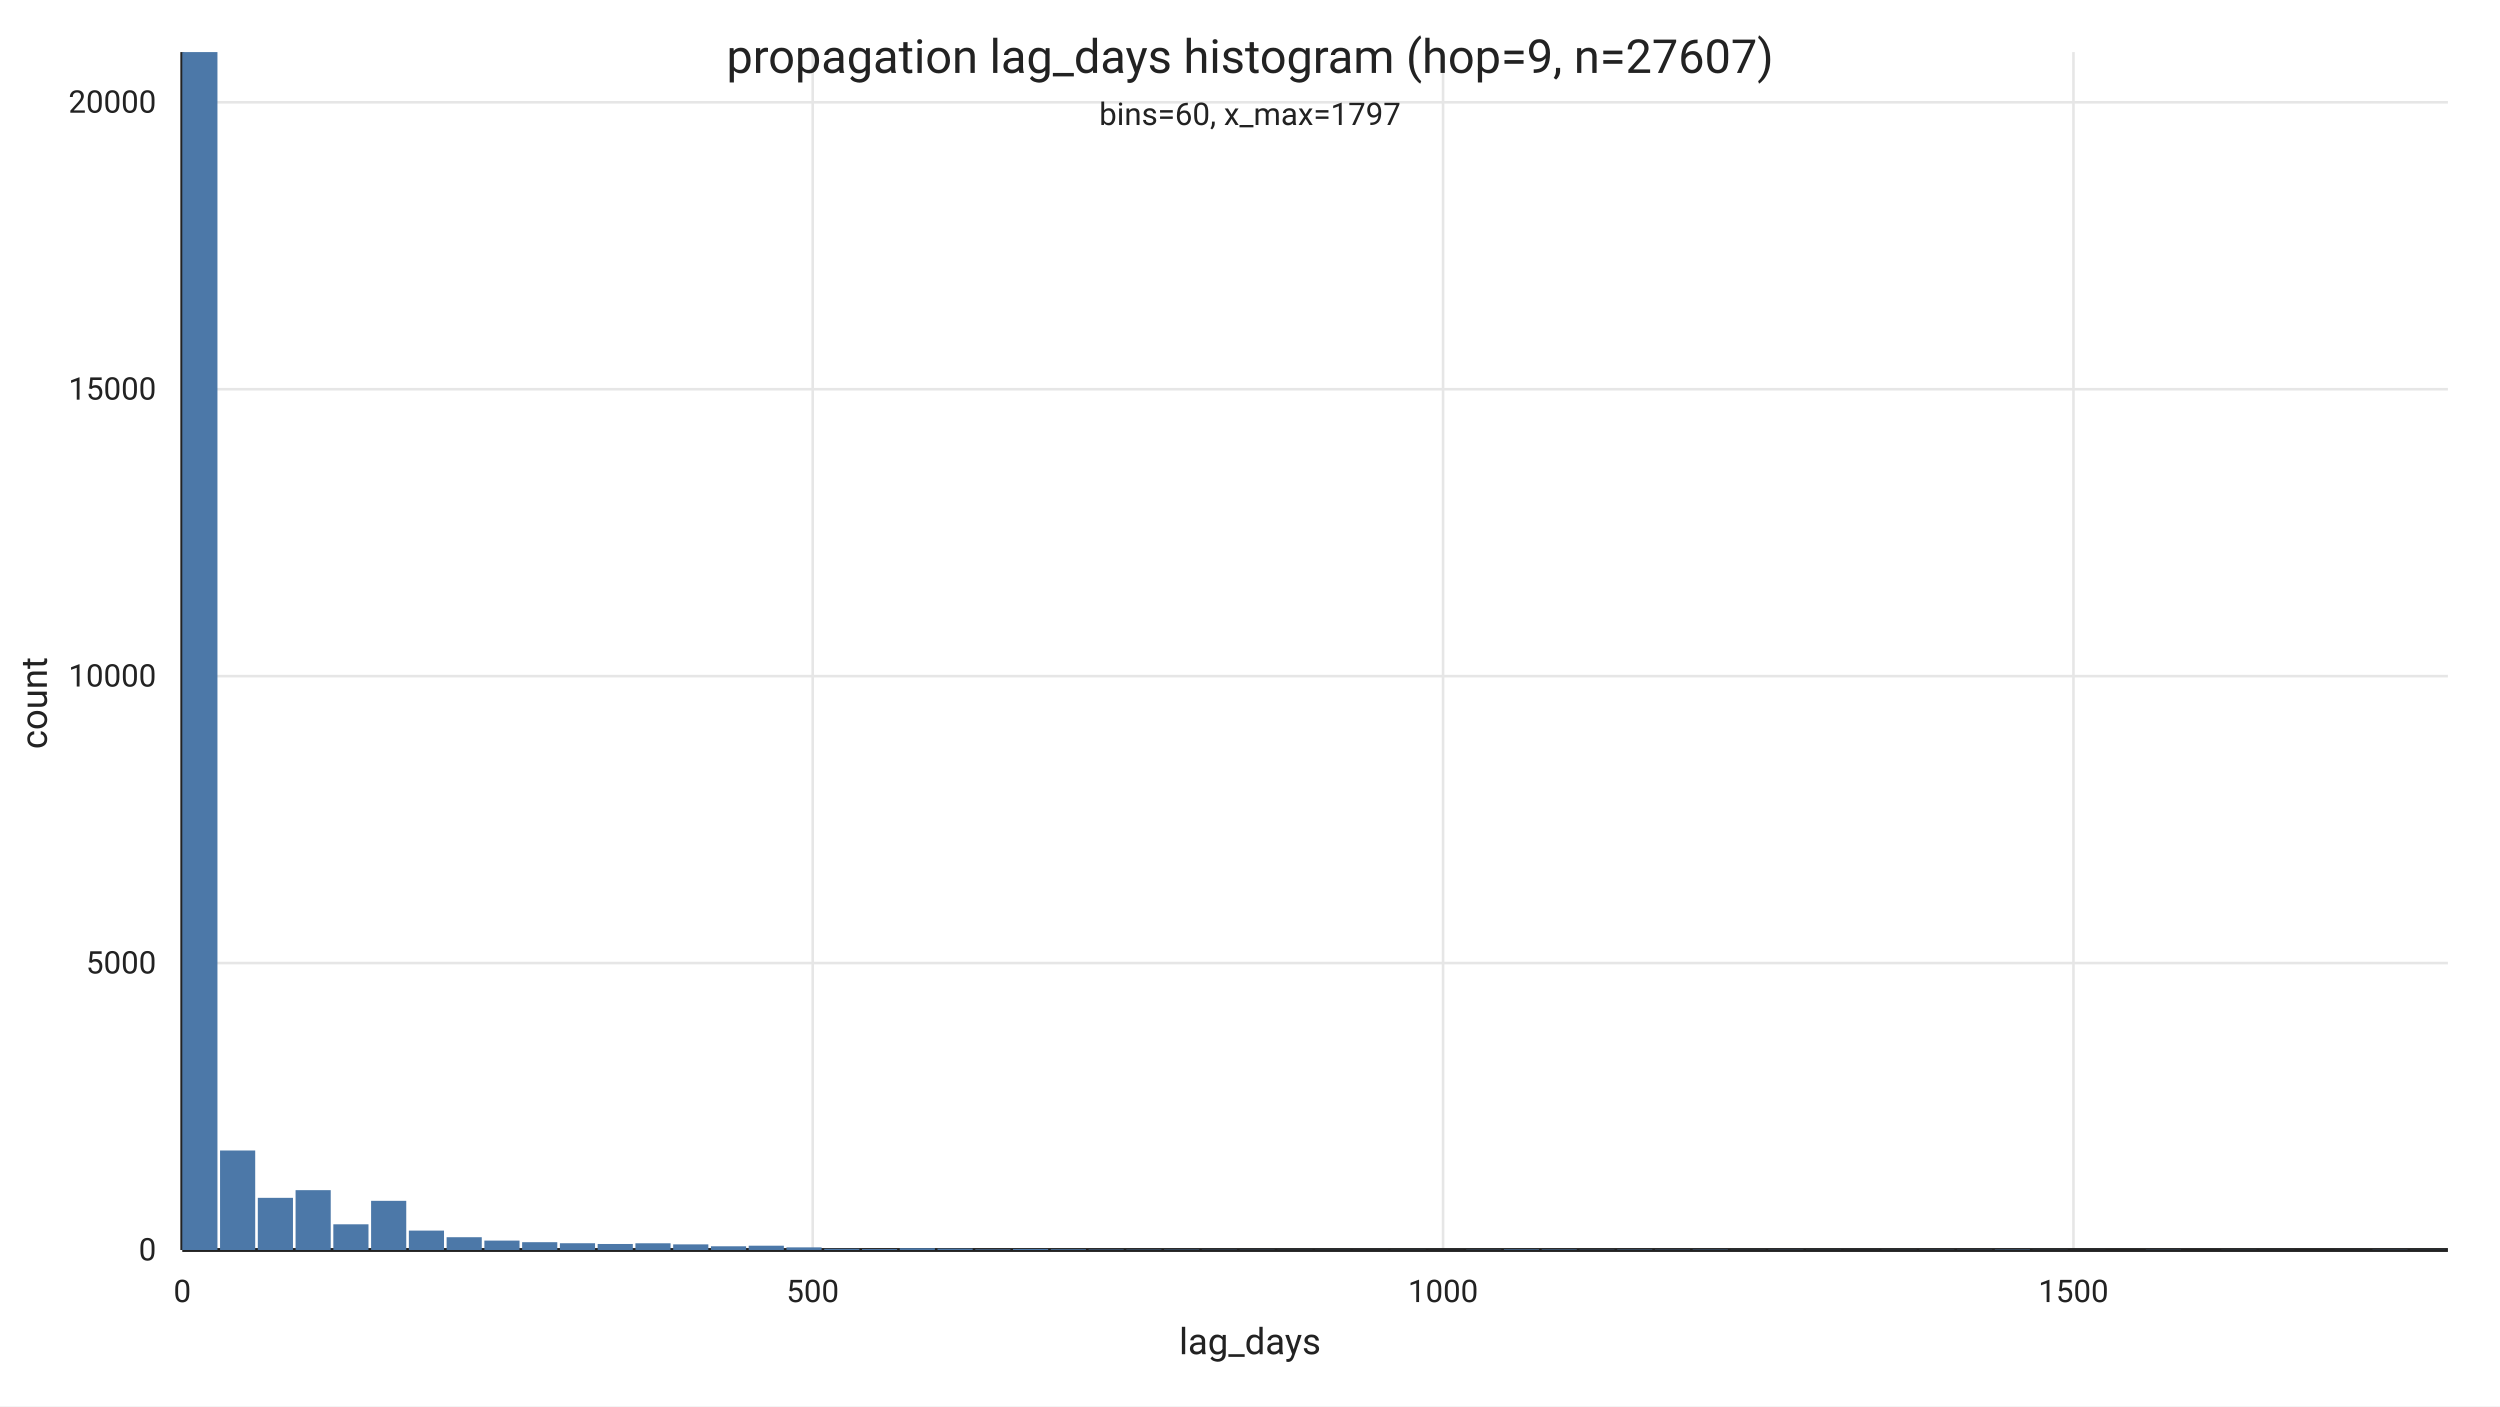
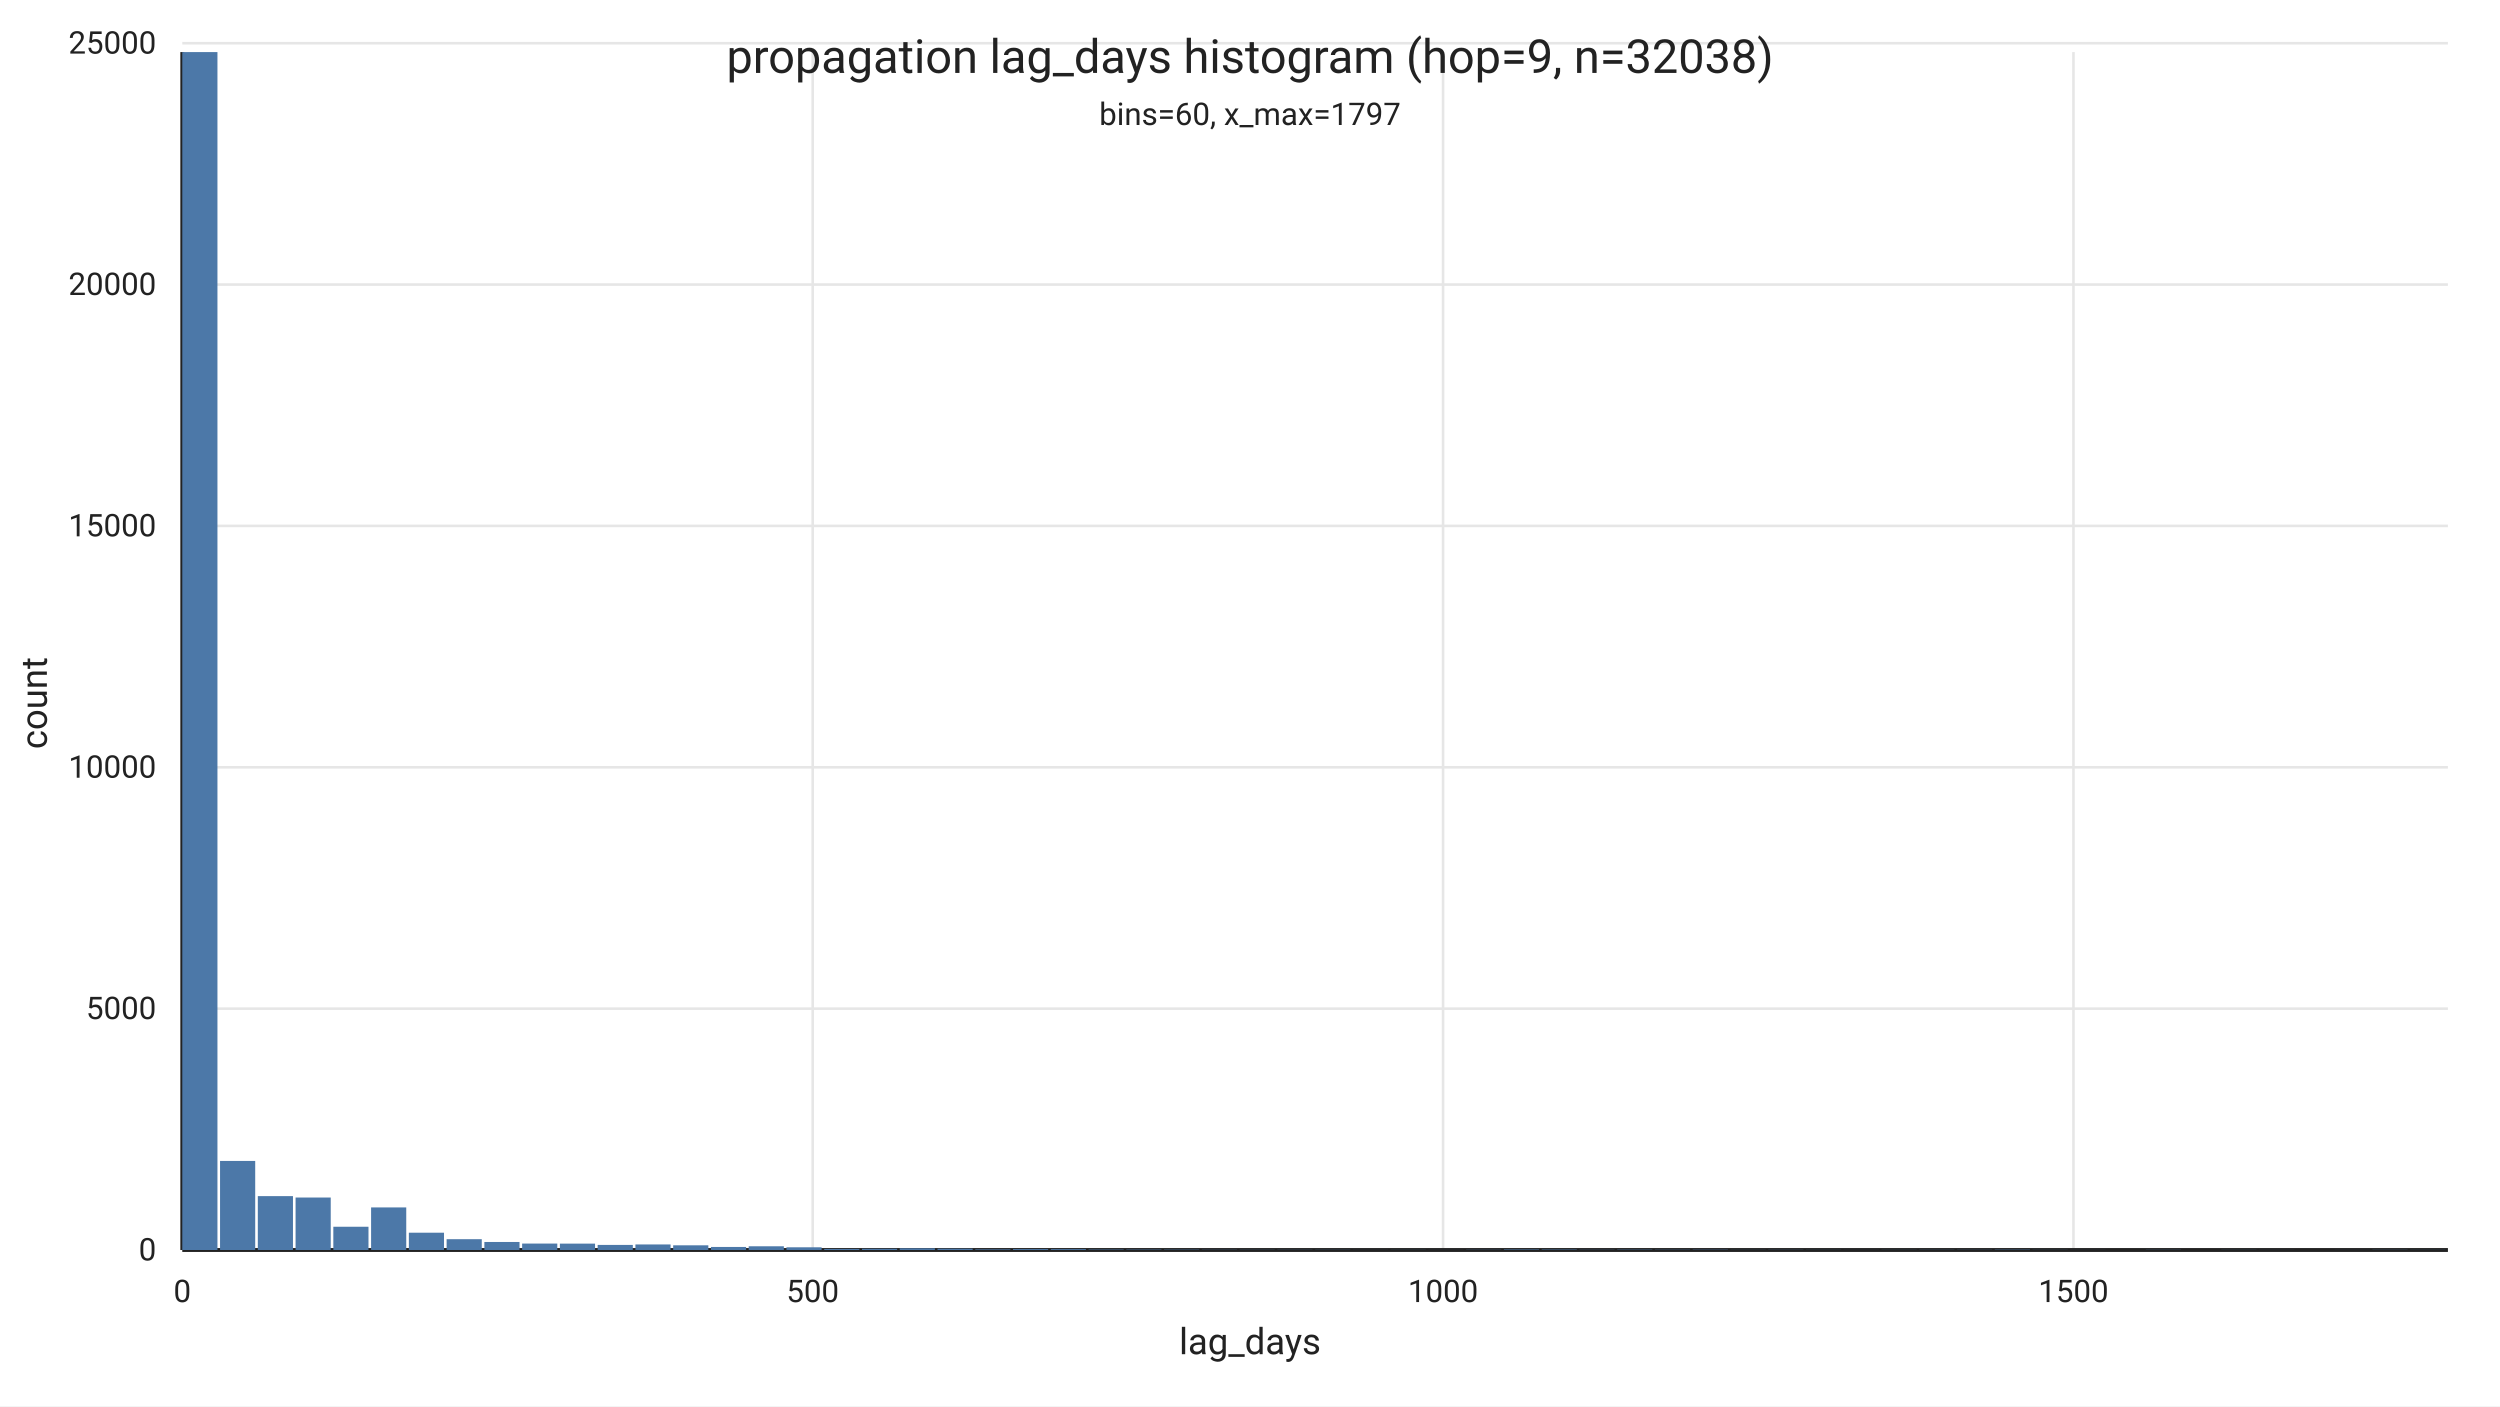
<svg xmlns="http://www.w3.org/2000/svg" width="960" height="540" viewBox="0 0 960 540">
  <rect x="0" y="0" width="960" height="540" fill="white" />
  <line x1="70.00" y1="480.00" x2="940.00" y2="480.00" stroke="#E6E6E6" stroke-width="1" />
  <text x="60.00" y="484.00" text-anchor="end" font-family="system-ui, -apple-system, Segoe UI, Roboto, Helvetica, Arial, sans-serif" font-size="12" fill="#222222">0</text>
-   <line x1="70.00" y1="369.82" x2="940.00" y2="369.82" stroke="#E6E6E6" stroke-width="1" />
-   <text x="60.00" y="373.82" text-anchor="end" font-family="system-ui, -apple-system, Segoe UI, Roboto, Helvetica, Arial, sans-serif" font-size="12" fill="#222222">5000</text>
-   <line x1="70.00" y1="259.64" x2="940.00" y2="259.64" stroke="#E6E6E6" stroke-width="1" />
-   <text x="60.00" y="263.64" text-anchor="end" font-family="system-ui, -apple-system, Segoe UI, Roboto, Helvetica, Arial, sans-serif" font-size="12" fill="#222222">10000</text>
-   <line x1="70.00" y1="149.46" x2="940.00" y2="149.46" stroke="#E6E6E6" stroke-width="1" />
-   <text x="60.00" y="153.46" text-anchor="end" font-family="system-ui, -apple-system, Segoe UI, Roboto, Helvetica, Arial, sans-serif" font-size="12" fill="#222222">15000</text>
-   <line x1="70.00" y1="39.28" x2="940.00" y2="39.28" stroke="#E6E6E6" stroke-width="1" />
-   <text x="60.00" y="43.28" text-anchor="end" font-family="system-ui, -apple-system, Segoe UI, Roboto, Helvetica, Arial, sans-serif" font-size="12" fill="#222222">20000</text>
-   <line x1="70.00" y1="-70.90" x2="940.00" y2="-70.90" stroke="#E6E6E6" stroke-width="1" />
-   <text x="60.00" y="-66.90" text-anchor="end" font-family="system-ui, -apple-system, Segoe UI, Roboto, Helvetica, Arial, sans-serif" font-size="12" fill="#222222">25000</text>
+   <line x1="70.00" y1="387.32" x2="940.00" y2="387.32" stroke="#E6E6E6" stroke-width="1" />
+   <text x="60.00" y="391.32" text-anchor="end" font-family="system-ui, -apple-system, Segoe UI, Roboto, Helvetica, Arial, sans-serif" font-size="12" fill="#222222">5000</text>
+   <line x1="70.00" y1="294.64" x2="940.00" y2="294.64" stroke="#E6E6E6" stroke-width="1" />
+   <text x="60.00" y="298.64" text-anchor="end" font-family="system-ui, -apple-system, Segoe UI, Roboto, Helvetica, Arial, sans-serif" font-size="12" fill="#222222">10000</text>
+   <line x1="70.00" y1="201.95" x2="940.00" y2="201.95" stroke="#E6E6E6" stroke-width="1" />
+   <text x="60.00" y="205.95" text-anchor="end" font-family="system-ui, -apple-system, Segoe UI, Roboto, Helvetica, Arial, sans-serif" font-size="12" fill="#222222">15000</text>
+   <line x1="70.00" y1="109.27" x2="940.00" y2="109.27" stroke="#E6E6E6" stroke-width="1" />
+   <text x="60.00" y="113.27" text-anchor="end" font-family="system-ui, -apple-system, Segoe UI, Roboto, Helvetica, Arial, sans-serif" font-size="12" fill="#222222">20000</text>
+   <line x1="70.00" y1="16.59" x2="940.00" y2="16.59" stroke="#E6E6E6" stroke-width="1" />
+   <text x="60.00" y="20.59" text-anchor="end" font-family="system-ui, -apple-system, Segoe UI, Roboto, Helvetica, Arial, sans-serif" font-size="12" fill="#222222">25000</text>
  <line x1="70.00" y1="20.00" x2="70.00" y2="480.00" stroke="#E6E6E6" stroke-width="1" />
  <text x="70.00" y="500.00" text-anchor="middle" font-family="system-ui, -apple-system, Segoe UI, Roboto, Helvetica, Arial, sans-serif" font-size="12" fill="#222222">0</text>
  <line x1="312.07" y1="20.00" x2="312.07" y2="480.00" stroke="#E6E6E6" stroke-width="1" />
  <text x="312.07" y="500.00" text-anchor="middle" font-family="system-ui, -apple-system, Segoe UI, Roboto, Helvetica, Arial, sans-serif" font-size="12" fill="#222222">500</text>
  <line x1="554.14" y1="20.00" x2="554.14" y2="480.00" stroke="#E6E6E6" stroke-width="1" />
  <text x="554.14" y="500.00" text-anchor="middle" font-family="system-ui, -apple-system, Segoe UI, Roboto, Helvetica, Arial, sans-serif" font-size="12" fill="#222222">1000</text>
  <line x1="796.21" y1="20.00" x2="796.21" y2="480.00" stroke="#E6E6E6" stroke-width="1" />
  <text x="796.21" y="500.00" text-anchor="middle" font-family="system-ui, -apple-system, Segoe UI, Roboto, Helvetica, Arial, sans-serif" font-size="12" fill="#222222">1500</text>
  <line x1="1038.28" y1="20.00" x2="1038.28" y2="480.00" stroke="#E6E6E6" stroke-width="1" />
  <text x="1038.28" y="500.00" text-anchor="middle" font-family="system-ui, -apple-system, Segoe UI, Roboto, Helvetica, Arial, sans-serif" font-size="12" fill="#222222">2000</text>
  <line x1="70.00" y1="480.00" x2="940.00" y2="480.00" stroke="#222222" stroke-width="1.5" />
  <line x1="70.00" y1="20.00" x2="70.00" y2="480.00" stroke="#222222" stroke-width="1.5" />
  <rect x="70.00" y="20.00" width="13.50" height="460.00" fill="#4C78A8" />
-   <rect x="84.50" y="441.79" width="13.50" height="38.21" fill="#4C78A8" />
-   <rect x="99.00" y="459.97" width="13.50" height="20.03" fill="#4C78A8" />
-   <rect x="113.50" y="457.02" width="13.50" height="22.98" fill="#4C78A8" />
-   <rect x="128.00" y="470.13" width="13.50" height="9.87" fill="#4C78A8" />
-   <rect x="142.50" y="461.12" width="13.50" height="18.88" fill="#4C78A8" />
-   <rect x="157.00" y="472.55" width="13.50" height="7.45" fill="#4C78A8" />
-   <rect x="171.50" y="475.09" width="13.50" height="4.91" fill="#4C78A8" />
-   <rect x="186.00" y="476.39" width="13.50" height="3.61" fill="#4C78A8" />
-   <rect x="200.50" y="477.00" width="13.50" height="3.00" fill="#4C78A8" />
-   <rect x="215.00" y="477.40" width="13.50" height="2.60" fill="#4C78A8" />
-   <rect x="229.50" y="477.69" width="13.50" height="2.31" fill="#4C78A8" />
-   <rect x="244.00" y="477.42" width="13.50" height="2.58" fill="#4C78A8" />
-   <rect x="258.50" y="477.84" width="13.50" height="2.16" fill="#4C78A8" />
-   <rect x="273.00" y="478.57" width="13.50" height="1.43" fill="#4C78A8" />
-   <rect x="287.50" y="478.35" width="13.50" height="1.65" fill="#4C78A8" />
-   <rect x="302.00" y="478.99" width="13.50" height="1.01" fill="#4C78A8" />
-   <rect x="316.50" y="479.54" width="13.50" height="0.46" fill="#4C78A8" />
-   <rect x="331.00" y="479.63" width="13.50" height="0.37" fill="#4C78A8" />
-   <rect x="345.50" y="479.32" width="13.50" height="0.68" fill="#4C78A8" />
-   <rect x="360.00" y="479.47" width="13.50" height="0.53" fill="#4C78A8" />
+   <rect x="84.50" y="445.80" width="13.50" height="34.20" fill="#4C78A8" />
+   <rect x="99.00" y="459.31" width="13.50" height="20.69" fill="#4C78A8" />
+   <rect x="113.50" y="459.85" width="13.50" height="20.15" fill="#4C78A8" />
+   <rect x="128.00" y="471.07" width="13.50" height="8.93" fill="#4C78A8" />
+   <rect x="142.50" y="463.65" width="13.50" height="16.35" fill="#4C78A8" />
+   <rect x="157.00" y="473.36" width="13.50" height="6.64" fill="#4C78A8" />
+   <rect x="171.50" y="475.85" width="13.50" height="4.15" fill="#4C78A8" />
+   <rect x="186.00" y="476.92" width="13.50" height="3.08" fill="#4C78A8" />
+   <rect x="200.50" y="477.53" width="13.50" height="2.47" fill="#4C78A8" />
+   <rect x="215.00" y="477.55" width="13.50" height="2.45" fill="#4C78A8" />
+   <rect x="229.50" y="478.05" width="13.50" height="1.95" fill="#4C78A8" />
+   <rect x="244.00" y="477.87" width="13.50" height="2.13" fill="#4C78A8" />
+   <rect x="258.50" y="478.20" width="13.50" height="1.80" fill="#4C78A8" />
+   <rect x="273.00" y="478.83" width="13.50" height="1.17" fill="#4C78A8" />
+   <rect x="287.50" y="478.57" width="13.50" height="1.43" fill="#4C78A8" />
+   <rect x="302.00" y="478.96" width="13.50" height="1.04" fill="#4C78A8" />
+   <rect x="316.50" y="479.59" width="13.50" height="0.41" fill="#4C78A8" />
+   <rect x="331.00" y="479.54" width="13.50" height="0.46" fill="#4C78A8" />
+   <rect x="345.50" y="479.35" width="13.50" height="0.65" fill="#4C78A8" />
+   <rect x="360.00" y="479.50" width="13.50" height="0.50" fill="#4C78A8" />
  <rect x="374.50" y="479.76" width="13.50" height="0.24" fill="#4C78A8" />
-   <rect x="389.00" y="479.60" width="13.50" height="0.40" fill="#4C78A8" />
-   <rect x="403.50" y="479.71" width="13.50" height="0.29" fill="#4C78A8" />
-   <rect x="418.00" y="479.82" width="13.50" height="0.18" fill="#4C78A8" />
+   <rect x="389.00" y="479.65" width="13.50" height="0.35" fill="#4C78A8" />
+   <rect x="403.50" y="479.67" width="13.50" height="0.33" fill="#4C78A8" />
+   <rect x="418.00" y="479.83" width="13.50" height="0.17" fill="#4C78A8" />
  <rect x="432.50" y="479.85" width="13.50" height="0.15" fill="#4C78A8" />
-   <rect x="447.00" y="479.85" width="13.50" height="0.15" fill="#4C78A8" />
-   <rect x="461.50" y="479.91" width="13.50" height="0.09" fill="#4C78A8" />
-   <rect x="476.00" y="479.93" width="13.50" height="0.07" fill="#4C78A8" />
-   <rect x="490.50" y="479.96" width="13.50" height="0.04" fill="#4C78A8" />
-   <rect x="505.00" y="479.96" width="13.50" height="0.04" fill="#4C78A8" />
+   <rect x="447.00" y="479.87" width="13.50" height="0.13" fill="#4C78A8" />
+   <rect x="461.50" y="479.93" width="13.50" height="0.07" fill="#4C78A8" />
+   <rect x="476.00" y="479.94" width="13.50" height="0.06" fill="#4C78A8" />
+   <rect x="490.50" y="479.94" width="13.50" height="0.06" fill="#4C78A8" />
+   <rect x="505.00" y="479.94" width="13.50" height="0.06" fill="#4C78A8" />
  <rect x="519.50" y="479.98" width="13.50" height="0.02" fill="#4C78A8" />
  <rect x="534.00" y="479.96" width="13.50" height="0.04" fill="#4C78A8" />
  <rect x="548.50" y="479.98" width="13.50" height="0.02" fill="#4C78A8" />
-   <rect x="563.00" y="479.91" width="13.50" height="0.09" fill="#4C78A8" />
-   <rect x="577.50" y="479.76" width="13.50" height="0.24" fill="#4C78A8" />
-   <rect x="592.00" y="479.80" width="13.50" height="0.20" fill="#4C78A8" />
-   <rect x="606.50" y="479.91" width="13.50" height="0.09" fill="#4C78A8" />
-   <rect x="621.00" y="479.85" width="13.50" height="0.15" fill="#4C78A8" />
-   <rect x="635.50" y="479.89" width="13.50" height="0.11" fill="#4C78A8" />
-   <rect x="650.00" y="479.87" width="13.50" height="0.13" fill="#4C78A8" />
+   <rect x="563.00" y="479.93" width="13.50" height="0.07" fill="#4C78A8" />
+   <rect x="577.50" y="479.80" width="13.50" height="0.20" fill="#4C78A8" />
+   <rect x="592.00" y="479.83" width="13.50" height="0.17" fill="#4C78A8" />
+   <rect x="606.50" y="479.93" width="13.50" height="0.07" fill="#4C78A8" />
+   <rect x="621.00" y="479.87" width="13.50" height="0.13" fill="#4C78A8" />
+   <rect x="635.50" y="479.91" width="13.50" height="0.09" fill="#4C78A8" />
+   <rect x="650.00" y="479.89" width="13.50" height="0.11" fill="#4C78A8" />
  <rect x="664.50" y="479.96" width="13.50" height="0.04" fill="#4C78A8" />
-   <rect x="679.00" y="479.93" width="13.50" height="0.07" fill="#4C78A8" />
+   <rect x="679.00" y="479.94" width="13.50" height="0.06" fill="#4C78A8" />
  <rect x="693.50" y="479.96" width="13.50" height="0.04" fill="#4C78A8" />
  <rect x="708.00" y="479.98" width="13.50" height="0.02" fill="#4C78A8" />
  <rect x="722.50" y="479.96" width="13.50" height="0.04" fill="#4C78A8" />
-   <rect x="737.00" y="479.93" width="13.50" height="0.07" fill="#4C78A8" />
-   <rect x="751.50" y="479.93" width="13.50" height="0.07" fill="#4C78A8" />
-   <rect x="766.00" y="479.85" width="13.50" height="0.15" fill="#4C78A8" />
+   <rect x="737.00" y="479.94" width="13.50" height="0.06" fill="#4C78A8" />
+   <rect x="751.50" y="479.94" width="13.50" height="0.06" fill="#4C78A8" />
+   <rect x="766.00" y="479.87" width="13.50" height="0.13" fill="#4C78A8" />
  <rect x="780.50" y="479.96" width="13.50" height="0.04" fill="#4C78A8" />
  <rect x="795.00" y="479.98" width="13.50" height="0.02" fill="#4C78A8" />
  <rect x="809.50" y="480.00" width="13.50" height="0.00" fill="#4C78A8" />
-   <rect x="824.00" y="479.93" width="13.50" height="0.07" fill="#4C78A8" />
+   <rect x="824.00" y="479.94" width="13.50" height="0.06" fill="#4C78A8" />
  <rect x="838.50" y="480.00" width="13.50" height="0.00" fill="#4C78A8" />
  <rect x="853.00" y="479.96" width="13.50" height="0.04" fill="#4C78A8" />
  <rect x="867.50" y="479.98" width="13.50" height="0.02" fill="#4C78A8" />
  <rect x="882.00" y="480.00" width="13.50" height="0.00" fill="#4C78A8" />
  <rect x="896.50" y="479.98" width="13.50" height="0.02" fill="#4C78A8" />
-   <rect x="911.00" y="479.93" width="13.50" height="0.07" fill="#4C78A8" />
+   <rect x="911.00" y="479.94" width="13.50" height="0.06" fill="#4C78A8" />
  <rect x="925.50" y="479.96" width="13.50" height="0.04" fill="#4C78A8" />
-   <text x="480.00" y="28" text-anchor="middle" font-family="system-ui, -apple-system, Segoe UI, Roboto, Helvetica, Arial, sans-serif" font-size="18" fill="#222222">propagation lag_days histogram (hop=9, n=27607)</text>
+   <text x="480.00" y="28" text-anchor="middle" font-family="system-ui, -apple-system, Segoe UI, Roboto, Helvetica, Arial, sans-serif" font-size="18" fill="#222222">propagation lag_days histogram (hop=9, n=32038)</text>
  <text x="480.00" y="48" text-anchor="middle" font-family="system-ui, -apple-system, Segoe UI, Roboto, Helvetica, Arial, sans-serif" font-size="12" fill="#222222">bins=60, x_max=1797</text>
  <text x="480.00" y="520.00" text-anchor="middle" font-family="system-ui, -apple-system, Segoe UI, Roboto, Helvetica, Arial, sans-serif" font-size="14" fill="#222222">lag_days</text>
  <text x="18" y="270.00" text-anchor="middle" font-family="system-ui, -apple-system, Segoe UI, Roboto, Helvetica, Arial, sans-serif" font-size="14" fill="#222222" transform="rotate(-90 18 270.00)">count</text>
</svg>
